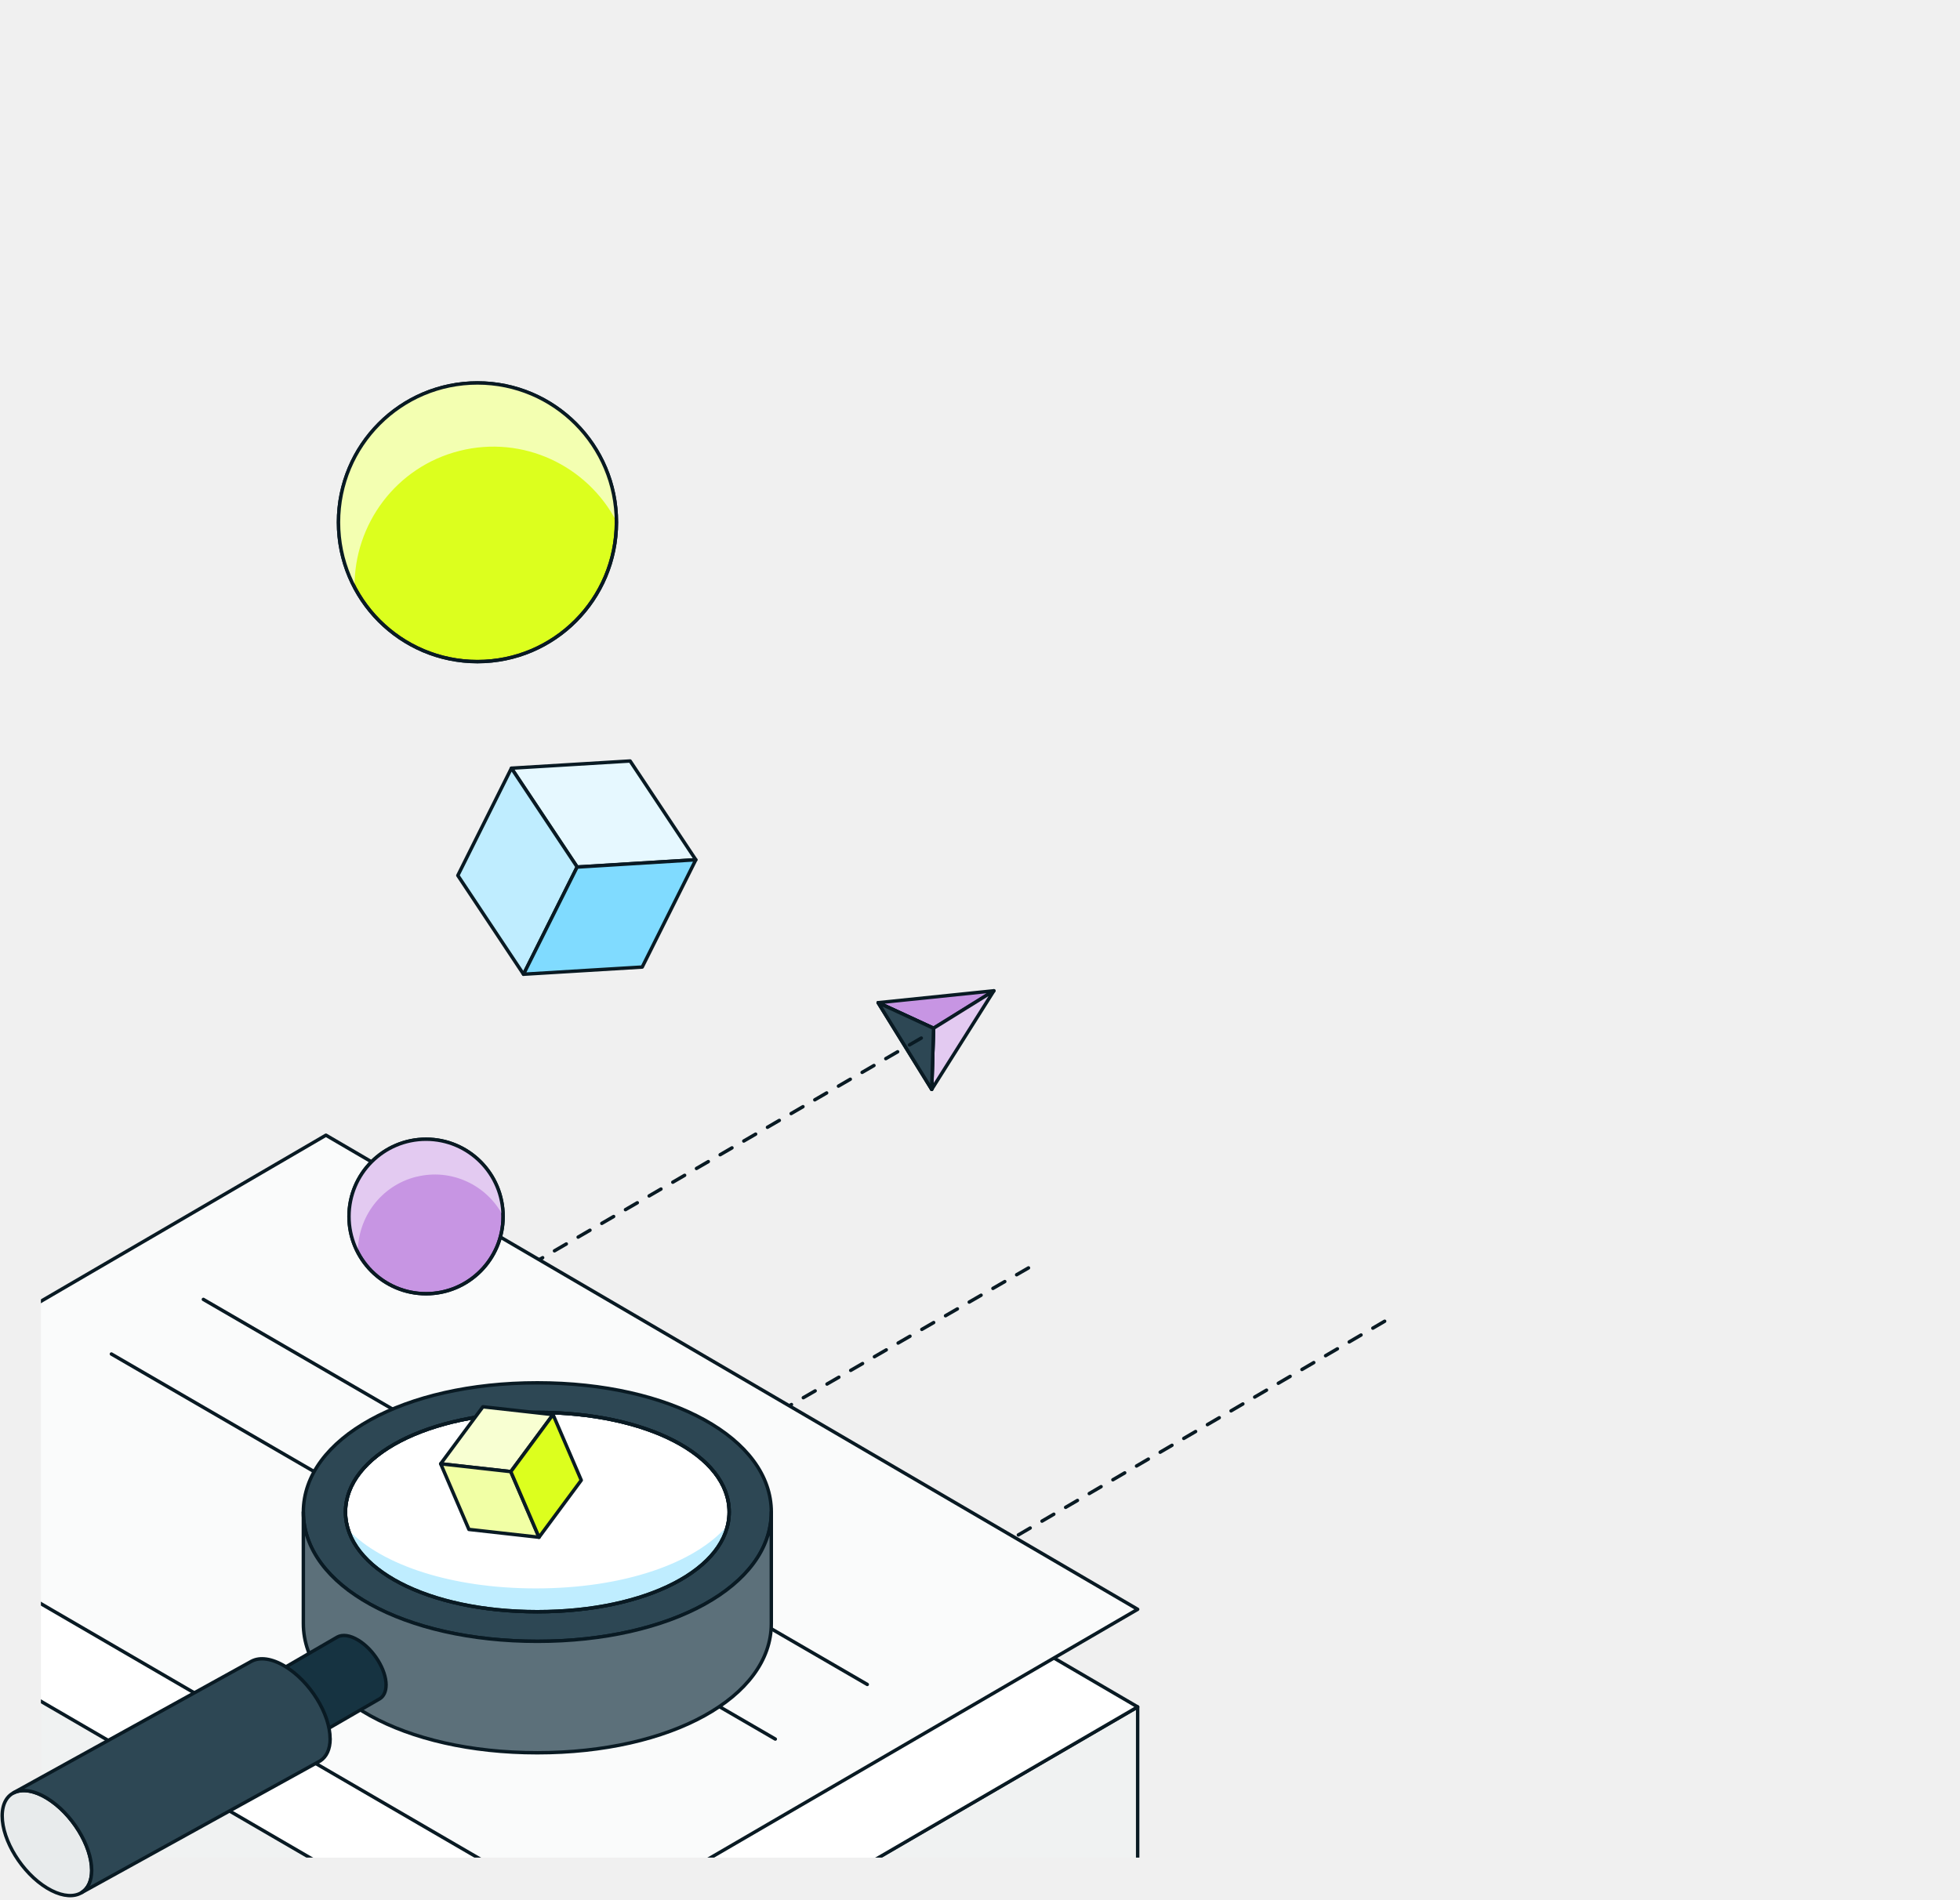
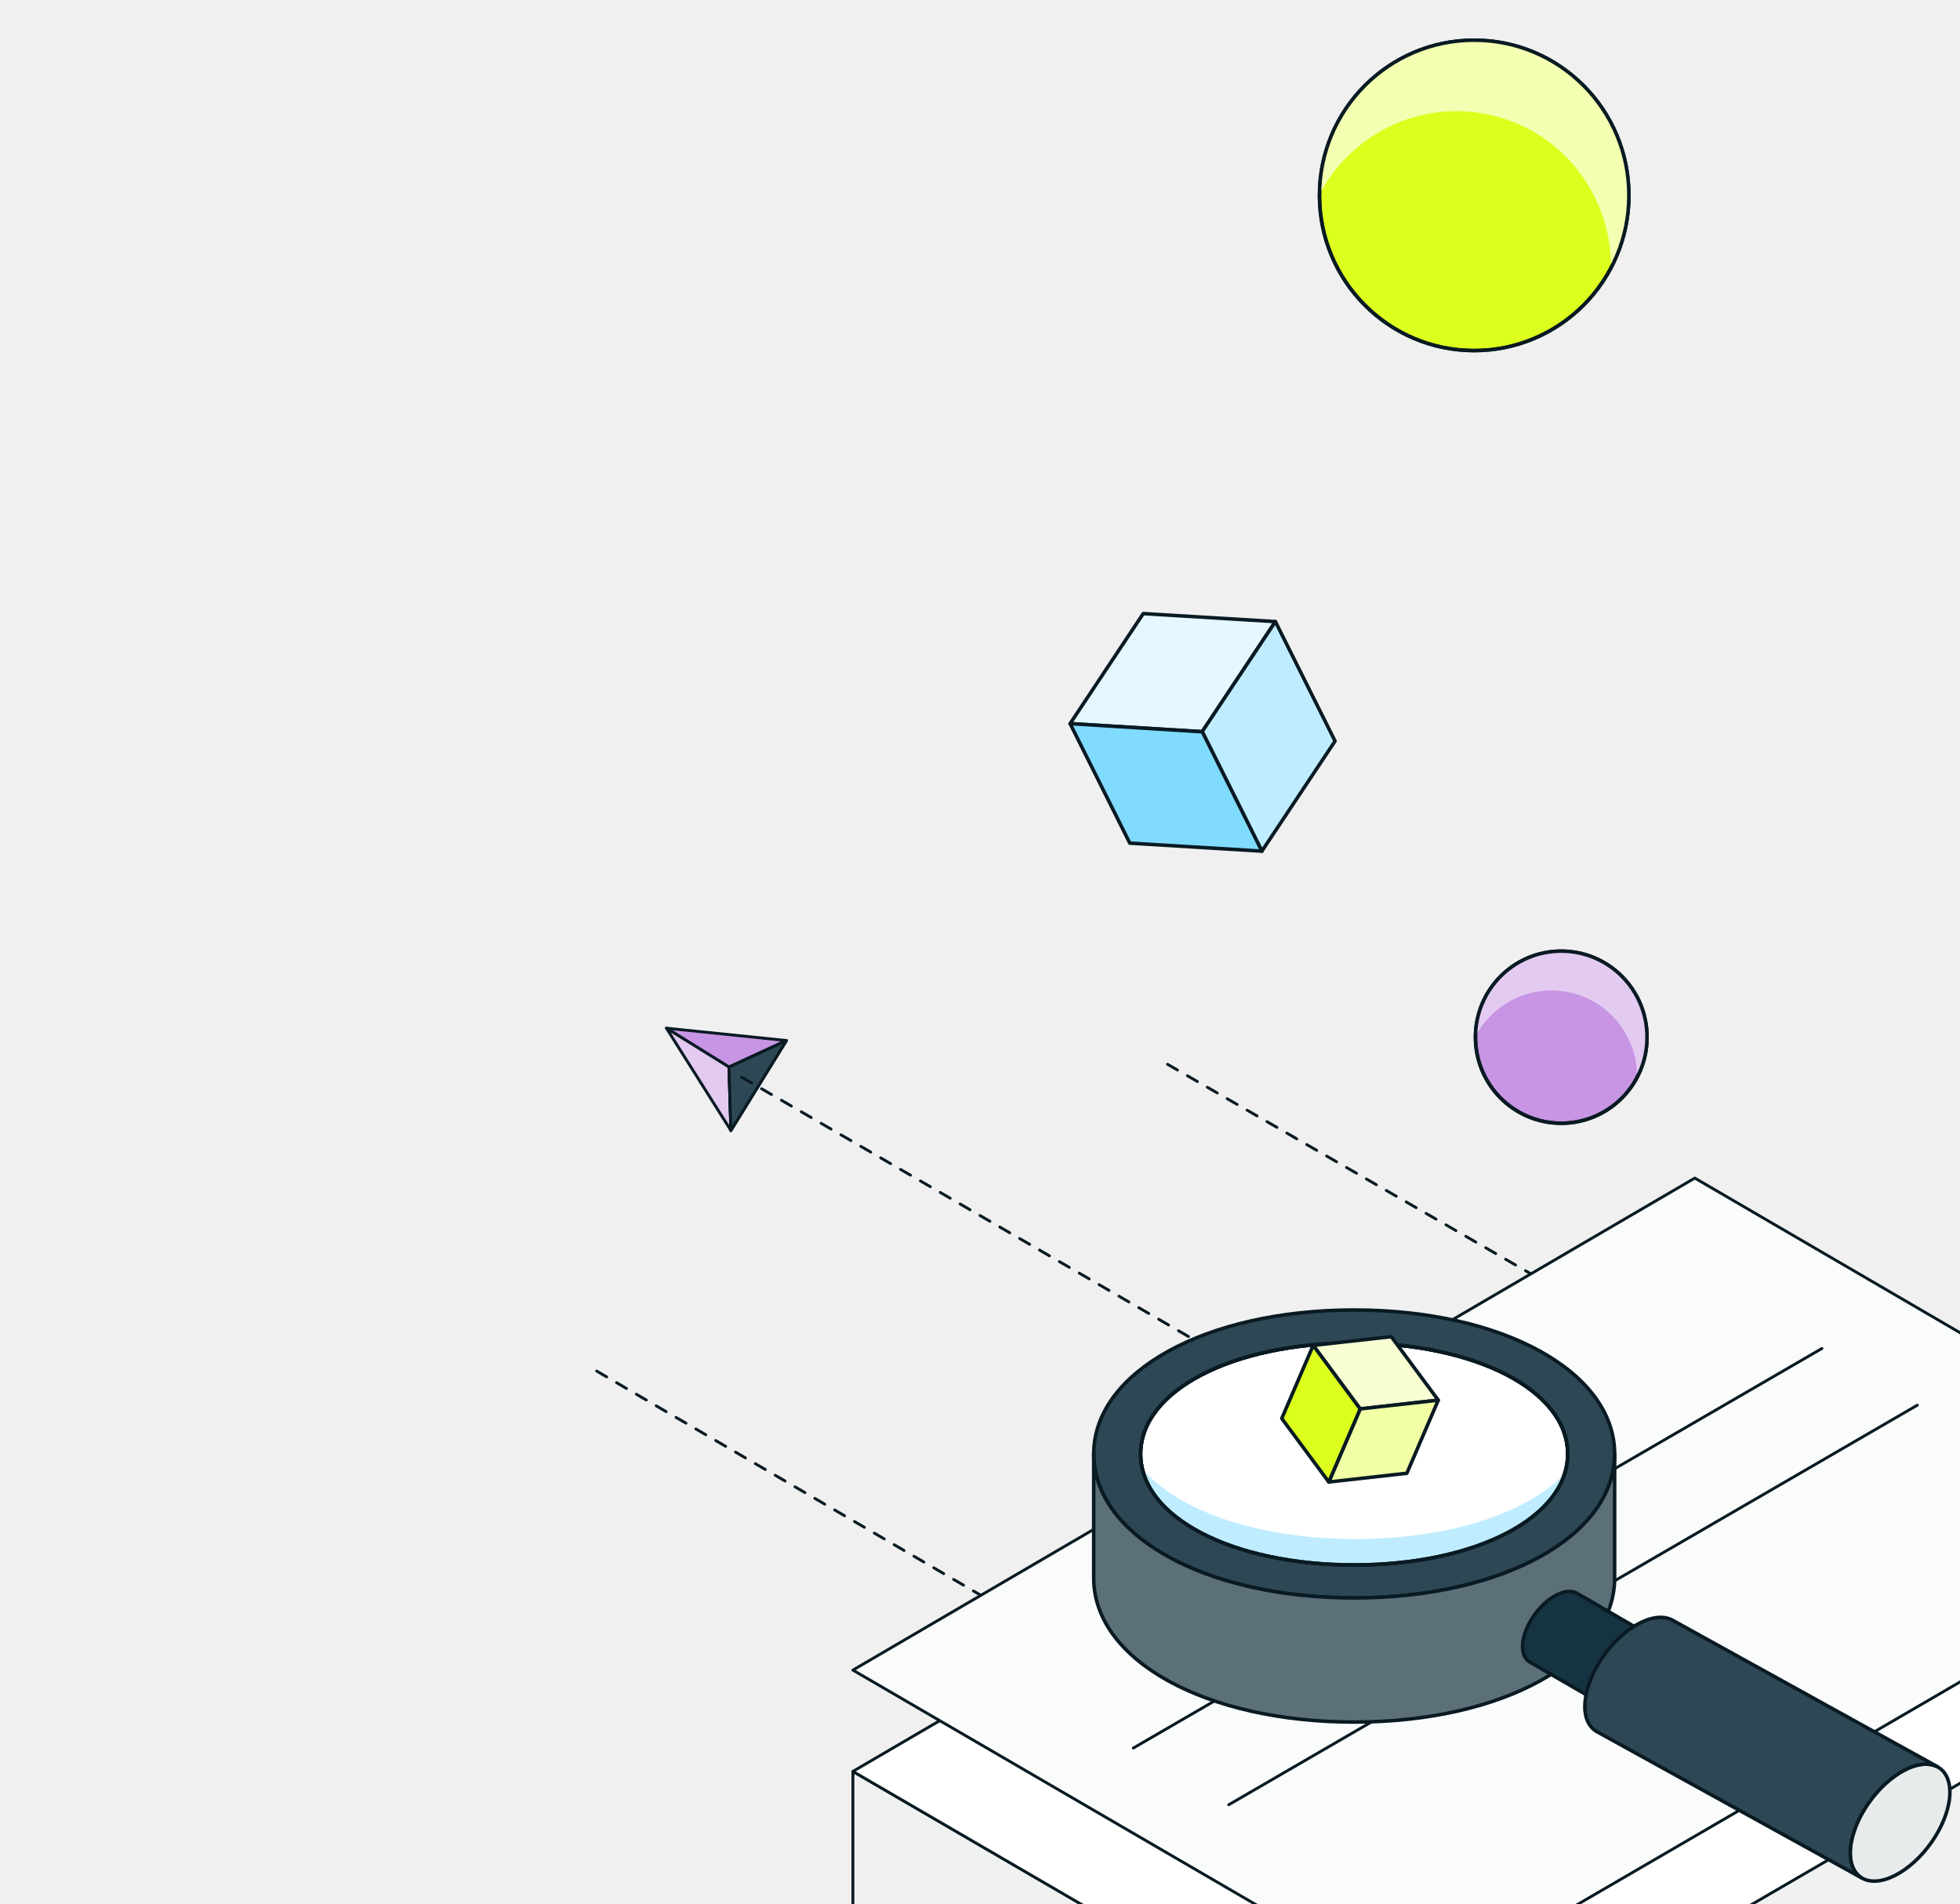
- <svg xmlns="http://www.w3.org/2000/svg" width="490" height="475" viewBox="0 0 490 475" fill="none">
-   <mask id="mask0_801_12739" style="mask-type:luminance" maskUnits="userSpaceOnUse" x="10" y="0" width="480" height="465">
-     <path d="M490 0H10.226V464.503H490V0Z" fill="white" />
-   </mask>
-   <g mask="url(#mask0_801_12739)">
-     <path d="M248.468 247.75L233.388 257.115L219.539 250.726L248.468 247.75Z" fill="#C795E3" stroke="#091A23" stroke-width="0.856" stroke-linecap="round" stroke-linejoin="round" />
-     <path d="M232.931 272.402L233.391 257.115L248.47 247.75L232.931 272.402Z" fill="#E3CAF1" stroke="#091A23" stroke-width="0.856" stroke-linecap="round" stroke-linejoin="round" />
-     <path d="M232.928 272.411L219.539 250.734L233.388 257.124L232.928 272.411Z" fill="#C795E3" stroke="#091A23" stroke-width="0.856" stroke-linecap="round" stroke-linejoin="round" />
-     <path d="M232.928 272.411L219.539 250.734L233.388 257.124L232.928 272.411Z" fill="#2D4754" stroke="#091A23" stroke-width="0.856" stroke-linecap="round" stroke-linejoin="round" />
-     <path d="M230.323 259.57L-352.826 597.903C-371.391 608.602 -382.83 628.425 -382.83 649.888C-382.83 680.996 -349.183 700.404 -322.354 684.764L44.296 471.119C63.287 460.047 87.11 473.791 87.11 495.807C87.11 516.854 76.935 536.454 60.058 548.558" stroke="#091A23" stroke-width="0.856" stroke-linecap="round" stroke-linejoin="round" stroke-dasharray="3.42 3.42" />
-     <path d="M257.121 317.047L-84.537 514.032" stroke="#091A23" stroke-width="0.856" stroke-linecap="round" stroke-linejoin="round" stroke-dasharray="3.42 3.42" />
-     <path d="M346.166 330.383L-22.806 545.655" stroke="#091A23" stroke-width="0.856" stroke-linecap="round" stroke-linejoin="round" stroke-dasharray="3.42 3.42" />
-     <path d="M-54.72 387.305V426.147L149.338 543.94L148.262 505.597L-54.72 387.305Z" fill="#F0F2F2" stroke="#091A23" stroke-width="0.856" stroke-linecap="round" stroke-linejoin="round" />
-     <path d="M284.416 426.82V465.952L149.694 543.938L148.617 505.699L284.416 426.82Z" fill="#F0F2F2" stroke="#091A23" stroke-width="0.856" stroke-linecap="round" stroke-linejoin="round" />
-     <path d="M-54.72 387.653L81.484 308.273L284.418 426.823L148.559 505.864L-54.72 387.653Z" fill="white" stroke="#091A23" stroke-width="0.856" stroke-linecap="round" stroke-linejoin="round" />
-     <path d="M-54.72 363.242L81.484 283.859L284.418 402.414L148.559 481.45L-54.72 363.242Z" fill="#FAFBFB" stroke="#091A23" stroke-width="0.856" stroke-linecap="round" stroke-linejoin="round" />
-     <path d="M50.842 324.922L216.818 421.202" stroke="#091A23" stroke-width="0.856" stroke-linecap="round" stroke-linejoin="round" />
-     <path d="M27.848 338.578L193.824 434.859" stroke="#091A23" stroke-width="0.856" stroke-linecap="round" stroke-linejoin="round" />
-   </g>
-   <path d="M134.333 410.422C100.986 410.422 75.837 396.524 75.837 378.102C75.837 359.679 100.986 345.781 134.333 345.781C167.679 345.781 192.828 359.679 192.828 378.102C192.828 396.524 167.679 410.422 134.333 410.422Z" fill="#2D4754" stroke="#091A23" stroke-width="0.856" stroke-linecap="round" stroke-linejoin="round" />
-   <path d="M134.333 403.013C106.987 403.013 86.373 392.305 86.373 378.099C86.373 363.893 106.995 353.186 134.333 353.186C161.68 353.186 182.294 363.893 182.294 378.099C182.294 392.305 161.672 403.013 134.333 403.013Z" fill="white" stroke="#091A23" stroke-width="0.856" stroke-linecap="round" stroke-linejoin="round" />
-   <path d="M192.828 378.1C192.828 396.522 167.679 410.42 134.333 410.42C100.986 410.42 75.837 396.522 75.837 378.1V405.966C75.837 424.389 100.986 438.287 134.333 438.287C167.679 438.287 192.828 424.389 192.828 405.966V378.1Z" fill="#5C707A" stroke="#091A23" stroke-width="0.856" stroke-linecap="round" stroke-linejoin="round" />
-   <path d="M133.98 397.189C112.957 397.189 95.579 391.401 87.091 382.565C90.918 394.488 109.941 403.017 134.335 403.017C158.728 403.017 178.949 393.944 181.894 381.436C173.838 390.903 155.886 397.189 133.98 397.189Z" fill="#BFEDFF" />
-   <path d="M64.601 439.805C64.601 443.643 61.499 444.867 57.672 442.538C53.846 440.208 50.743 435.21 50.743 431.372C50.743 427.534 53.846 426.31 57.672 428.64C61.499 430.969 64.601 435.968 64.601 439.805Z" fill="#E8EBEC" stroke="#091A23" stroke-width="0.856" stroke-linecap="round" stroke-linejoin="round" />
-   <path d="M96.522 421.335C96.522 417.49 93.412 412.475 89.57 410.138C87.491 408.874 85.641 408.661 84.365 409.332H84.357C84.278 409.372 84.2 409.419 84.129 409.467L52.515 427.787L52.53 427.802C53.798 427.171 55.625 427.392 57.664 428.632C61.491 430.961 64.593 435.959 64.593 439.797C64.593 441.463 64.003 442.64 63.026 443.24L94.892 424.81C94.908 424.81 94.916 424.794 94.932 424.786L94.995 424.754C95.94 424.13 96.514 422.978 96.514 421.335H96.522Z" fill="#163341" stroke="#091A23" stroke-width="0.856" stroke-linecap="round" stroke-linejoin="round" />
-   <path d="M22.925 467.683C22.925 473.882 17.917 475.856 11.736 472.097C5.555 468.338 0.547 460.26 0.547 454.062C0.547 447.863 5.555 445.889 11.736 449.647C17.917 453.406 22.925 461.484 22.925 467.683Z" fill="#E8EBEC" stroke="#091A23" stroke-width="0.856" stroke-linecap="round" stroke-linejoin="round" />
-   <path d="M82.522 434.776C82.522 428.561 77.498 420.467 71.302 416.693C67.947 414.655 64.947 414.308 62.892 415.398H62.876C62.75 415.461 62.624 415.532 62.506 415.611L3.412 448.271L3.436 448.302C5.483 447.276 8.436 447.639 11.735 449.645C17.916 453.404 22.924 461.482 22.924 467.68C22.924 470.373 21.979 472.268 20.396 473.24V473.255L79.924 440.39C79.947 440.374 79.963 440.366 79.987 440.351L80.089 440.295C81.616 439.292 82.538 437.421 82.538 434.768L82.522 434.776Z" fill="#2D4754" stroke="#091A23" stroke-width="0.856" stroke-linecap="round" stroke-linejoin="round" />
-   <path d="M134.333 403.013C106.987 403.013 86.373 392.305 86.373 378.099C86.373 363.893 106.995 353.186 134.333 353.186C161.68 353.186 182.294 363.893 182.294 378.099C182.294 392.305 161.672 403.013 134.333 403.013Z" stroke="#091A23" stroke-width="0.856" stroke-linecap="round" stroke-linejoin="round" />
-   <path d="M134.333 403.013C106.987 403.013 86.373 392.305 86.373 378.099C86.373 363.893 106.995 353.186 134.333 353.186C161.68 353.186 182.294 363.893 182.294 378.099C182.294 392.305 161.672 403.013 134.333 403.013Z" stroke="#091A23" stroke-width="0.856" stroke-linecap="round" stroke-linejoin="round" />
-   <path d="M127.855 192.086L157.532 190.289L173.954 214.988L144.285 216.793L127.855 192.086Z" fill="#E6F8FF" stroke="#091A23" stroke-width="0.856" stroke-linecap="round" stroke-linejoin="round" />
-   <path d="M127.854 192.096L114.457 218.914L130.886 243.621L144.291 216.795L127.854 192.096Z" fill="#BFEDFF" stroke="#091A23" stroke-width="0.856" stroke-linecap="round" stroke-linejoin="round" />
-   <path d="M173.954 214.99L160.556 241.816L130.887 243.614L144.276 216.818L173.954 214.99Z" fill="#80DBFF" stroke="#091A23" stroke-width="0.856" stroke-linecap="round" stroke-linejoin="round" />
-   <path d="M110.172 366.025L120.726 351.77L138.259 353.728L127.7 367.989L110.172 366.025Z" fill="#F8FFD2" stroke="#091A23" stroke-width="0.856" stroke-linecap="round" stroke-linejoin="round" />
-   <path d="M110.172 366.029L117.228 382.44L134.756 384.399L127.7 367.988L110.172 366.029Z" fill="#F1FFA5" stroke="#091A23" stroke-width="0.856" stroke-linecap="round" stroke-linejoin="round" />
-   <path d="M138.26 353.727L145.316 370.137L134.756 384.393L127.706 367.999L138.26 353.727Z" fill="#DCFF1E" stroke="#091A23" stroke-width="0.856" stroke-linecap="round" stroke-linejoin="round" />
-   <path d="M106.511 323.503C117.15 323.503 125.776 314.853 125.776 304.183C125.776 293.513 117.15 284.863 106.511 284.863C95.872 284.863 87.246 293.513 87.246 304.183C87.246 314.853 95.872 323.503 106.511 323.503Z" fill="#C795E3" stroke="#091A23" stroke-width="0.856" stroke-linecap="round" stroke-linejoin="round" />
-   <path d="M104.026 294.277C112.826 292.062 121.717 296.308 125.758 304.025C125.749 302.52 125.574 300.997 125.196 299.474C122.601 289.126 112.135 282.84 101.817 285.443C91.499 288.046 85.231 298.542 87.826 308.89C88.204 310.413 88.775 311.834 89.474 313.163C89.4 304.45 95.227 296.483 104.026 294.268V294.277Z" fill="#E3CAF1" />
-   <path d="M106.511 323.503C117.15 323.503 125.776 314.853 125.776 304.183C125.776 293.513 117.15 284.863 106.511 284.863C95.872 284.863 87.246 293.513 87.246 304.183C87.246 314.853 95.872 323.503 106.511 323.503Z" stroke="#091A23" stroke-width="0.856" stroke-linecap="round" stroke-linejoin="round" />
-   <path d="M119.364 165.44C138.551 165.44 154.107 149.84 154.107 130.597C154.107 111.354 138.551 95.754 119.364 95.754C100.175 95.754 84.62 111.354 84.62 130.597C84.62 149.84 100.175 165.44 119.364 165.44Z" fill="#DCFF1E" stroke="#091A23" stroke-width="0.856" stroke-linecap="round" stroke-linejoin="round" />
-   <path d="M114.881 112.739C130.745 108.742 146.779 116.408 154.073 130.325C154.05 127.607 153.746 124.867 153.057 122.115C148.382 103.454 129.503 92.13 110.895 96.818C92.286 101.506 80.995 120.439 85.67 139.101C86.358 141.853 87.386 144.412 88.639 146.812C88.504 131.095 99.005 116.737 114.881 112.739Z" fill="#F3FFB1" />
-   <path d="M119.364 165.44C138.551 165.44 154.107 149.84 154.107 130.597C154.107 111.354 138.551 95.754 119.364 95.754C100.175 95.754 84.62 111.354 84.62 130.597C84.62 149.84 100.175 165.44 119.364 165.44Z" stroke="#091A23" stroke-width="0.856" stroke-linecap="round" stroke-linejoin="round" />
+ <svg xmlns="http://www.w3.org/2000/svg" width="584" height="567" viewBox="0 0 584 567" fill="none">
+   <path d="M198.568 306.284L217.209 317.862L234.328 309.963L198.568 306.284Z" fill="#C795E3" stroke="#091A23" stroke-width="0.856" stroke-linecap="round" stroke-linejoin="round" />
+   <path d="M217.775 336.762L217.207 317.862L198.566 306.284L217.775 336.762Z" fill="#E3CAF1" stroke="#091A23" stroke-width="0.856" stroke-linecap="round" stroke-linejoin="round" />
+   <path d="M217.778 336.782L234.328 309.983L217.209 317.883L217.778 336.782Z" fill="#C795E3" stroke="#091A23" stroke-width="0.856" stroke-linecap="round" stroke-linejoin="round" />
+   <path d="M217.778 336.782L234.328 309.983L217.209 317.883L217.778 336.782Z" fill="#2D4754" stroke="#091A23" stroke-width="0.856" stroke-linecap="round" stroke-linejoin="round" />
+   <path d="M220.996 320.888L941.847 739.169C964.797 752.396 978.937 776.904 978.937 803.438C978.937 841.896 937.344 865.89 904.18 846.556L450.95 582.425C427.475 568.737 398.026 585.729 398.026 612.948C398.026 638.968 410.604 663.199 431.466 678.164" stroke="#091A23" stroke-width="0.856" stroke-linecap="round" stroke-linejoin="round" stroke-dasharray="3.42 3.42" />
+   <path d="M347.878 317.039L689.535 514.025" stroke="#091A23" stroke-width="0.856" stroke-linecap="round" stroke-linejoin="round" stroke-dasharray="3.42 3.42" />
+   <path d="M177.799 408.433L633.898 674.575" stroke="#091A23" stroke-width="0.856" stroke-linecap="round" stroke-linejoin="round" stroke-dasharray="3.42 3.42" />
+   <path d="M673.348 478.825V526.845L421.105 672.474L422.435 625.07L673.348 478.825Z" fill="#F0F2F2" stroke="#091A23" stroke-width="0.856" stroke-linecap="round" stroke-linejoin="round" />
+   <path d="M254.131 527.678V576.057L420.667 672.471L421.997 625.197L254.131 527.678Z" fill="#F0F2F2" stroke="#091A23" stroke-width="0.856" stroke-linecap="round" stroke-linejoin="round" />
+   <path d="M673.348 479.256L504.982 381.119L254.128 527.682L422.068 625.4L673.348 479.256Z" fill="white" stroke="#091A23" stroke-width="0.856" stroke-linecap="round" stroke-linejoin="round" />
+   <path d="M673.348 449.076L504.982 350.936L254.128 497.505L422.068 595.217L673.348 449.076Z" fill="#FAFBFB" stroke="#091A23" stroke-width="0.856" stroke-linecap="round" stroke-linejoin="round" />
+   <path d="M542.859 401.692L337.689 520.723" stroke="#091A23" stroke-width="0.856" stroke-linecap="round" stroke-linejoin="round" />
+   <path d="M571.285 418.584L366.116 537.616" stroke="#091A23" stroke-width="0.856" stroke-linecap="round" stroke-linejoin="round" />
+   <path d="M403.488 476.005C447.73 476.005 481.096 457.563 481.096 433.118C481.096 408.673 447.73 390.232 403.488 390.232C359.246 390.232 325.879 408.673 325.879 433.118C325.879 457.563 359.246 476.005 403.488 476.005Z" fill="#2D4754" stroke="#091A23" stroke-width="1.051" stroke-linecap="round" stroke-linejoin="round" />
+   <path d="M403.484 466.179C439.765 466.179 467.115 451.971 467.115 433.121C467.115 414.271 439.755 400.063 403.484 400.063C367.202 400.063 339.853 414.271 339.853 433.121C339.853 451.971 367.213 466.179 403.484 466.179Z" fill="white" stroke="#091A23" stroke-width="1.051" stroke-linecap="round" stroke-linejoin="round" />
+   <path d="M325.879 433.121C325.879 457.566 359.246 476.007 403.488 476.007C447.73 476.007 481.096 457.566 481.096 433.121V470.098C481.096 494.543 447.73 512.984 403.488 512.984C359.246 512.984 325.879 494.543 325.879 470.098V433.121Z" fill="#5C707A" stroke="#091A23" stroke-width="1.051" stroke-linecap="round" stroke-linejoin="round" />
+   <path d="M403.955 458.45C431.848 458.45 454.904 450.77 466.166 439.045C461.088 454.867 435.849 466.183 403.485 466.183C371.121 466.183 344.294 454.144 340.387 437.547C351.074 450.11 374.893 458.45 403.955 458.45Z" fill="#BFEDFF" />
+   <path d="M496.003 514.995C496.003 520.087 500.119 521.711 505.197 518.62C510.274 515.529 514.39 508.897 514.39 503.804C514.39 498.712 510.274 497.088 505.197 500.179C500.119 503.27 496.003 509.902 496.003 514.995Z" fill="#E8EBEC" stroke="#091A23" stroke-width="1.051" stroke-linecap="round" stroke-linejoin="round" />
+   <path d="M453.65 490.49C453.65 485.387 457.776 478.733 462.874 475.632C465.632 473.955 468.087 473.673 469.78 474.563H469.79C469.895 474.616 469.999 474.678 470.093 474.741L512.037 499.05L512.016 499.071C510.334 498.233 507.91 498.526 505.204 500.171C500.127 503.262 496.011 509.895 496.011 514.987C496.011 517.198 496.795 518.759 498.09 519.556L455.812 495.1C455.792 495.1 455.781 495.079 455.76 495.069L455.677 495.027C454.423 494.199 453.66 492.669 453.66 490.49H453.65Z" fill="#163341" stroke="#091A23" stroke-width="1.051" stroke-linecap="round" stroke-linejoin="round" />
+   <path d="M551.296 551.981C551.296 560.206 557.94 562.826 566.141 557.838C574.341 552.851 580.986 542.132 580.986 533.906C580.986 525.681 574.341 523.062 566.141 528.049C557.94 533.037 551.296 543.756 551.296 551.981Z" fill="#E8EBEC" stroke="#091A23" stroke-width="1.051" stroke-linecap="round" stroke-linejoin="round" />
+   <path d="M472.223 508.314C472.223 500.068 478.888 489.328 487.11 484.319C491.56 481.616 495.54 481.155 498.267 482.601H498.288C498.455 482.685 498.622 482.779 498.779 482.884L577.181 526.221L577.15 526.263C574.434 524.9 570.516 525.382 566.139 528.044C557.938 533.031 551.294 543.75 551.294 551.976C551.294 555.549 552.548 558.063 554.648 559.352V559.373L475.671 515.764C475.639 515.743 475.618 515.732 475.587 515.711L475.451 515.638C473.425 514.307 472.202 511.824 472.202 508.303L472.223 508.314Z" fill="#2D4754" stroke="#091A23" stroke-width="1.051" stroke-linecap="round" stroke-linejoin="round" />
+   <path d="M403.484 466.179C439.765 466.179 467.115 451.971 467.115 433.121C467.115 414.271 439.755 400.063 403.484 400.063C367.202 400.063 339.853 414.271 339.853 433.121C339.853 451.971 367.213 466.179 403.484 466.179Z" stroke="#091A23" stroke-width="1.051" stroke-linecap="round" stroke-linejoin="round" />
+   <path d="M403.484 466.179C439.765 466.179 467.115 451.971 467.115 433.121C467.115 414.271 439.755 400.063 403.484 400.063C367.202 400.063 339.853 414.271 339.853 433.121C339.853 451.971 367.213 466.179 403.484 466.179Z" stroke="#091A23" stroke-width="1.051" stroke-linecap="round" stroke-linejoin="round" />
+   <path d="M380.015 185.167L340.641 182.782L318.854 215.556L358.217 217.951L380.015 185.167Z" fill="#E6F8FF" stroke="#091A23" stroke-width="1.051" stroke-linecap="round" stroke-linejoin="round" />
+   <path d="M380.016 185.173L397.79 220.758L375.993 253.542L358.209 217.946L380.016 185.173Z" fill="#BFEDFF" stroke="#091A23" stroke-width="1.051" stroke-linecap="round" stroke-linejoin="round" />
+   <path d="M318.854 215.562L336.629 251.158L375.993 253.543L358.228 217.987L318.854 215.562Z" fill="#80DBFF" stroke="#091A23" stroke-width="1.051" stroke-linecap="round" stroke-linejoin="round" />
+   <path d="M428.542 417.094L414.54 398.178L391.278 400.777L405.287 419.701L428.542 417.094Z" fill="#F8FFD2" stroke="#091A23" stroke-width="1.051" stroke-linecap="round" stroke-linejoin="round" />
+   <path d="M428.542 417.097L419.181 438.873L395.926 441.472L405.287 419.696L428.542 417.097Z" fill="#F1FFA5" stroke="#091A23" stroke-width="1.051" stroke-linecap="round" stroke-linejoin="round" />
+   <path d="M391.275 400.771L381.914 422.547L395.924 441.463L405.278 419.709L391.275 400.771Z" fill="#DCFF1E" stroke="#091A23" stroke-width="1.051" stroke-linecap="round" stroke-linejoin="round" />
+   <path d="M465.188 334.602C451.072 334.602 439.628 323.124 439.628 308.966C439.628 294.808 451.072 283.33 465.188 283.33C479.303 283.33 490.747 294.808 490.747 308.966C490.747 323.124 479.303 334.602 465.188 334.602Z" fill="#C795E3" stroke="#091A23" stroke-width="1.051" stroke-linecap="round" stroke-linejoin="round" />
+   <path d="M468.482 295.823C456.807 292.883 445.01 298.518 439.649 308.757C439.662 306.761 439.894 304.74 440.394 302.719C443.838 288.988 457.723 280.647 471.412 284.101C485.102 287.555 493.418 301.482 489.975 315.212C489.474 317.233 488.717 319.12 487.789 320.883C487.886 309.321 480.156 298.75 468.482 295.811V295.823Z" fill="#E3CAF1" />
+   <path d="M465.188 334.602C451.072 334.602 439.628 323.124 439.628 308.966C439.628 294.808 451.072 283.33 465.188 283.33C479.303 283.33 490.747 294.808 490.747 308.966C490.747 323.124 479.303 334.602 465.188 334.602Z" stroke="#091A23" stroke-width="1.051" stroke-linecap="round" stroke-linejoin="round" />
+   <path d="M439.246 104.435C413.79 104.435 393.151 83.735 393.151 58.201C393.151 32.667 413.79 11.967 439.246 11.967C464.705 11.967 485.342 32.667 485.342 58.201C485.342 83.735 464.705 104.435 439.246 104.435Z" fill="#DCFF1E" stroke="#091A23" stroke-width="1.051" stroke-linecap="round" stroke-linejoin="round" />
+   <path d="M445.192 34.506C424.144 29.202 402.871 39.374 393.194 57.841C393.224 54.234 393.628 50.598 394.542 46.947C400.744 22.185 425.792 7.159 450.48 13.38C475.168 19.6 490.149 44.723 483.947 69.485C483.033 73.137 481.67 76.532 480.007 79.718C480.187 58.862 466.255 39.81 445.192 34.506Z" fill="#F3FFB1" />
+   <path d="M439.246 104.435C413.79 104.435 393.151 83.735 393.151 58.201C393.151 32.667 413.79 11.967 439.246 11.967C464.705 11.967 485.342 32.667 485.342 58.201C485.342 83.735 464.705 104.435 439.246 104.435Z" stroke="#091A23" stroke-width="1.051" stroke-linecap="round" stroke-linejoin="round" />
</svg>
